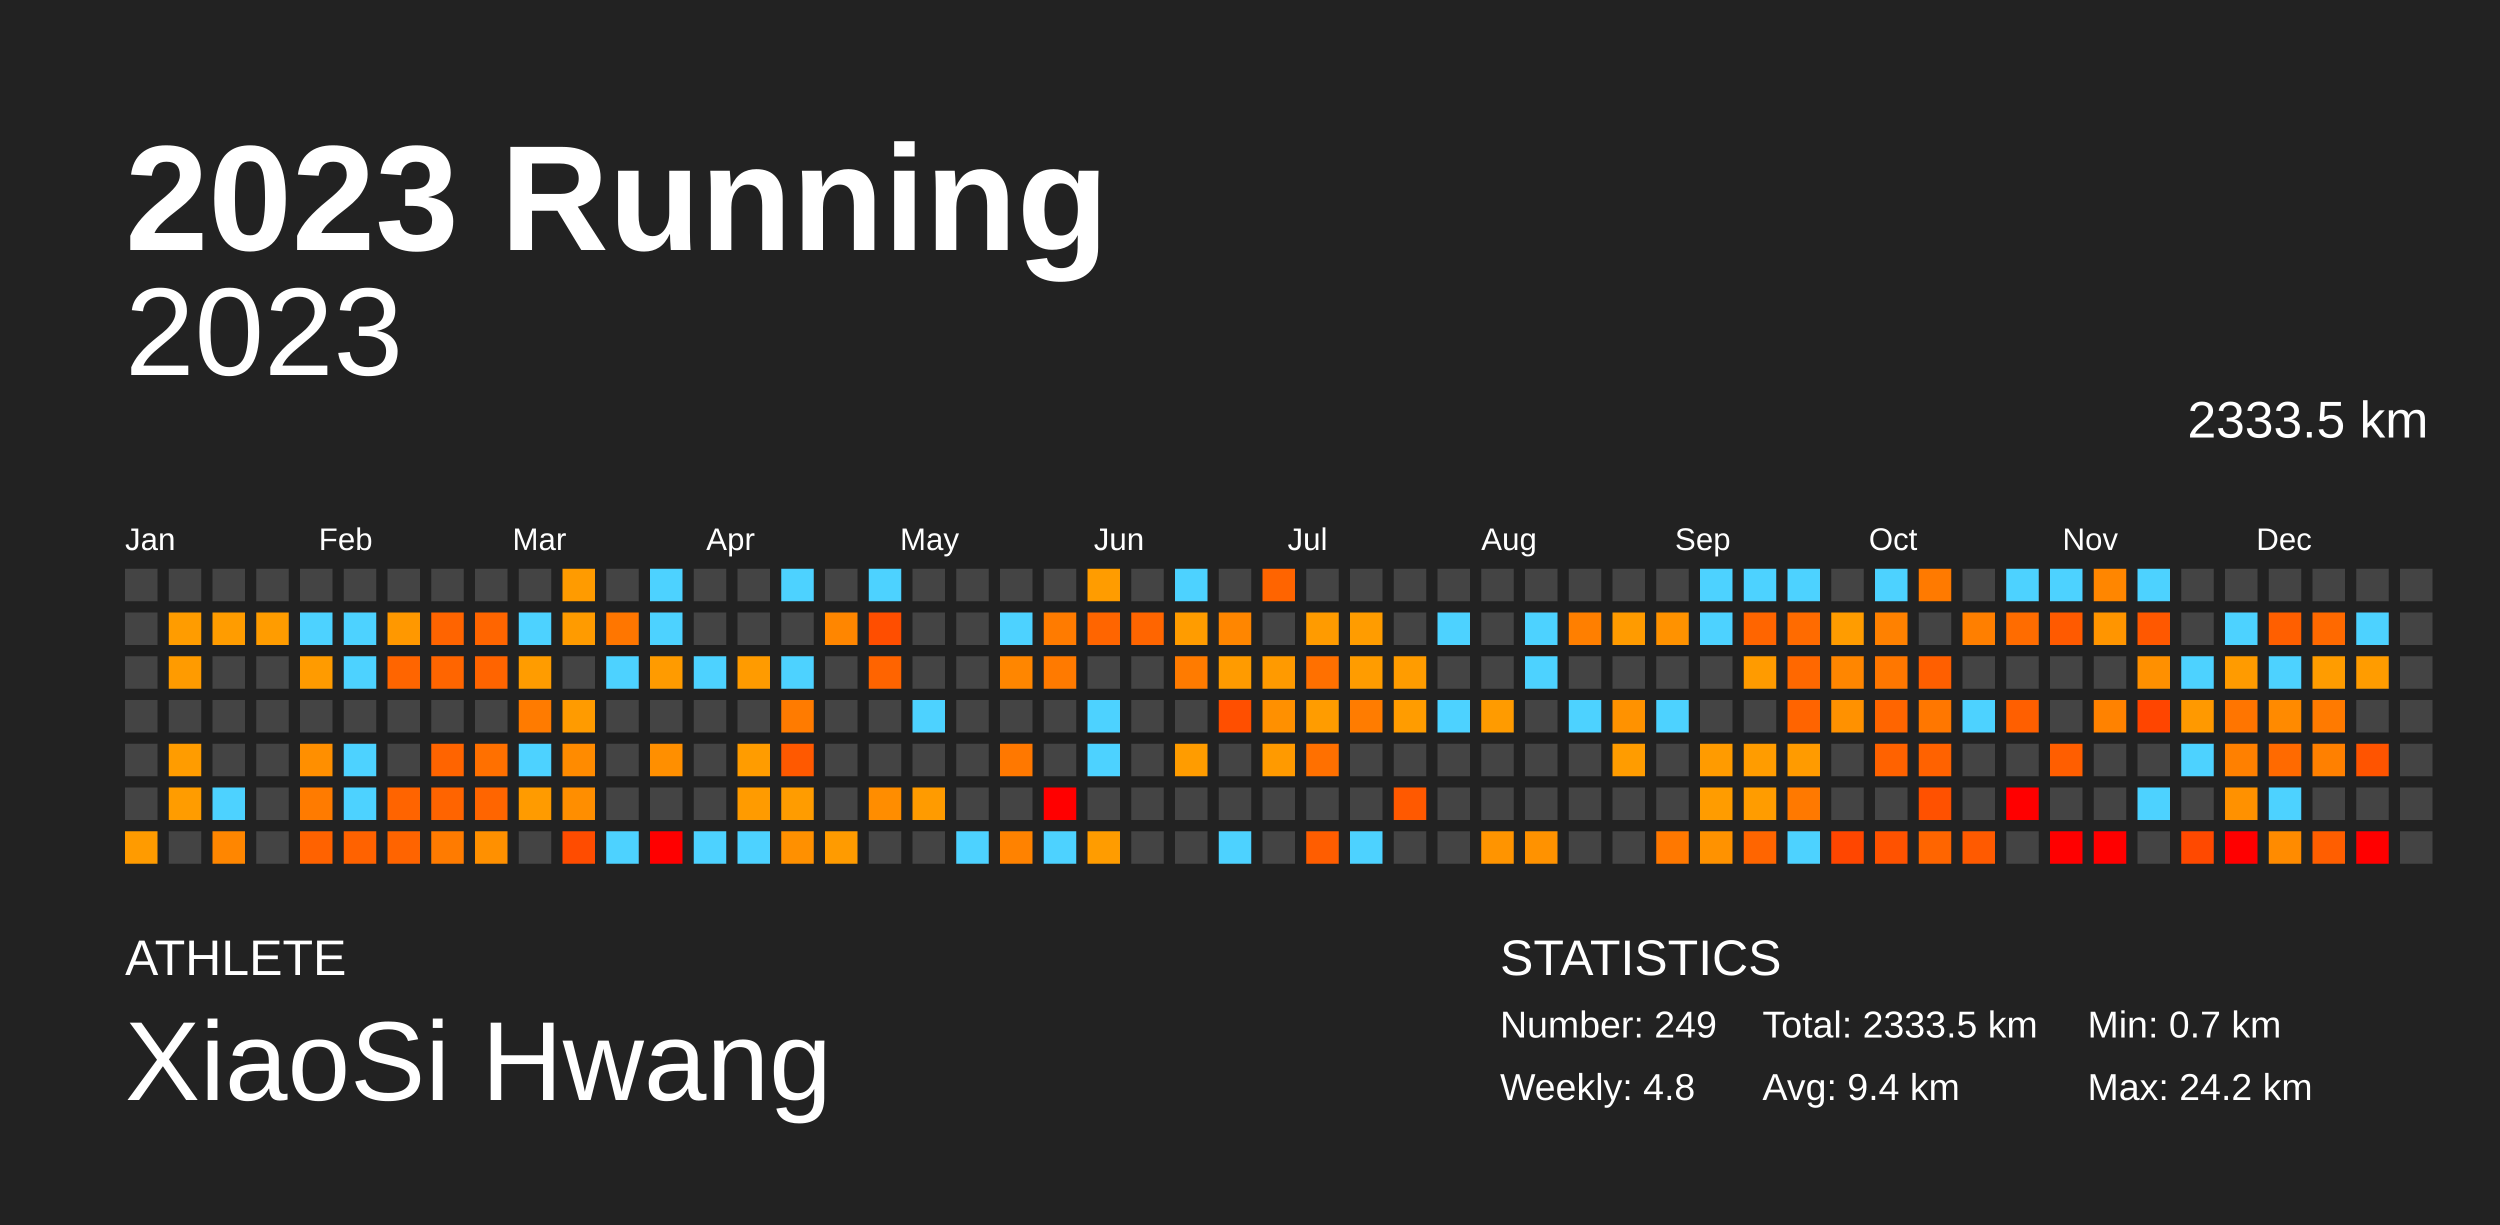
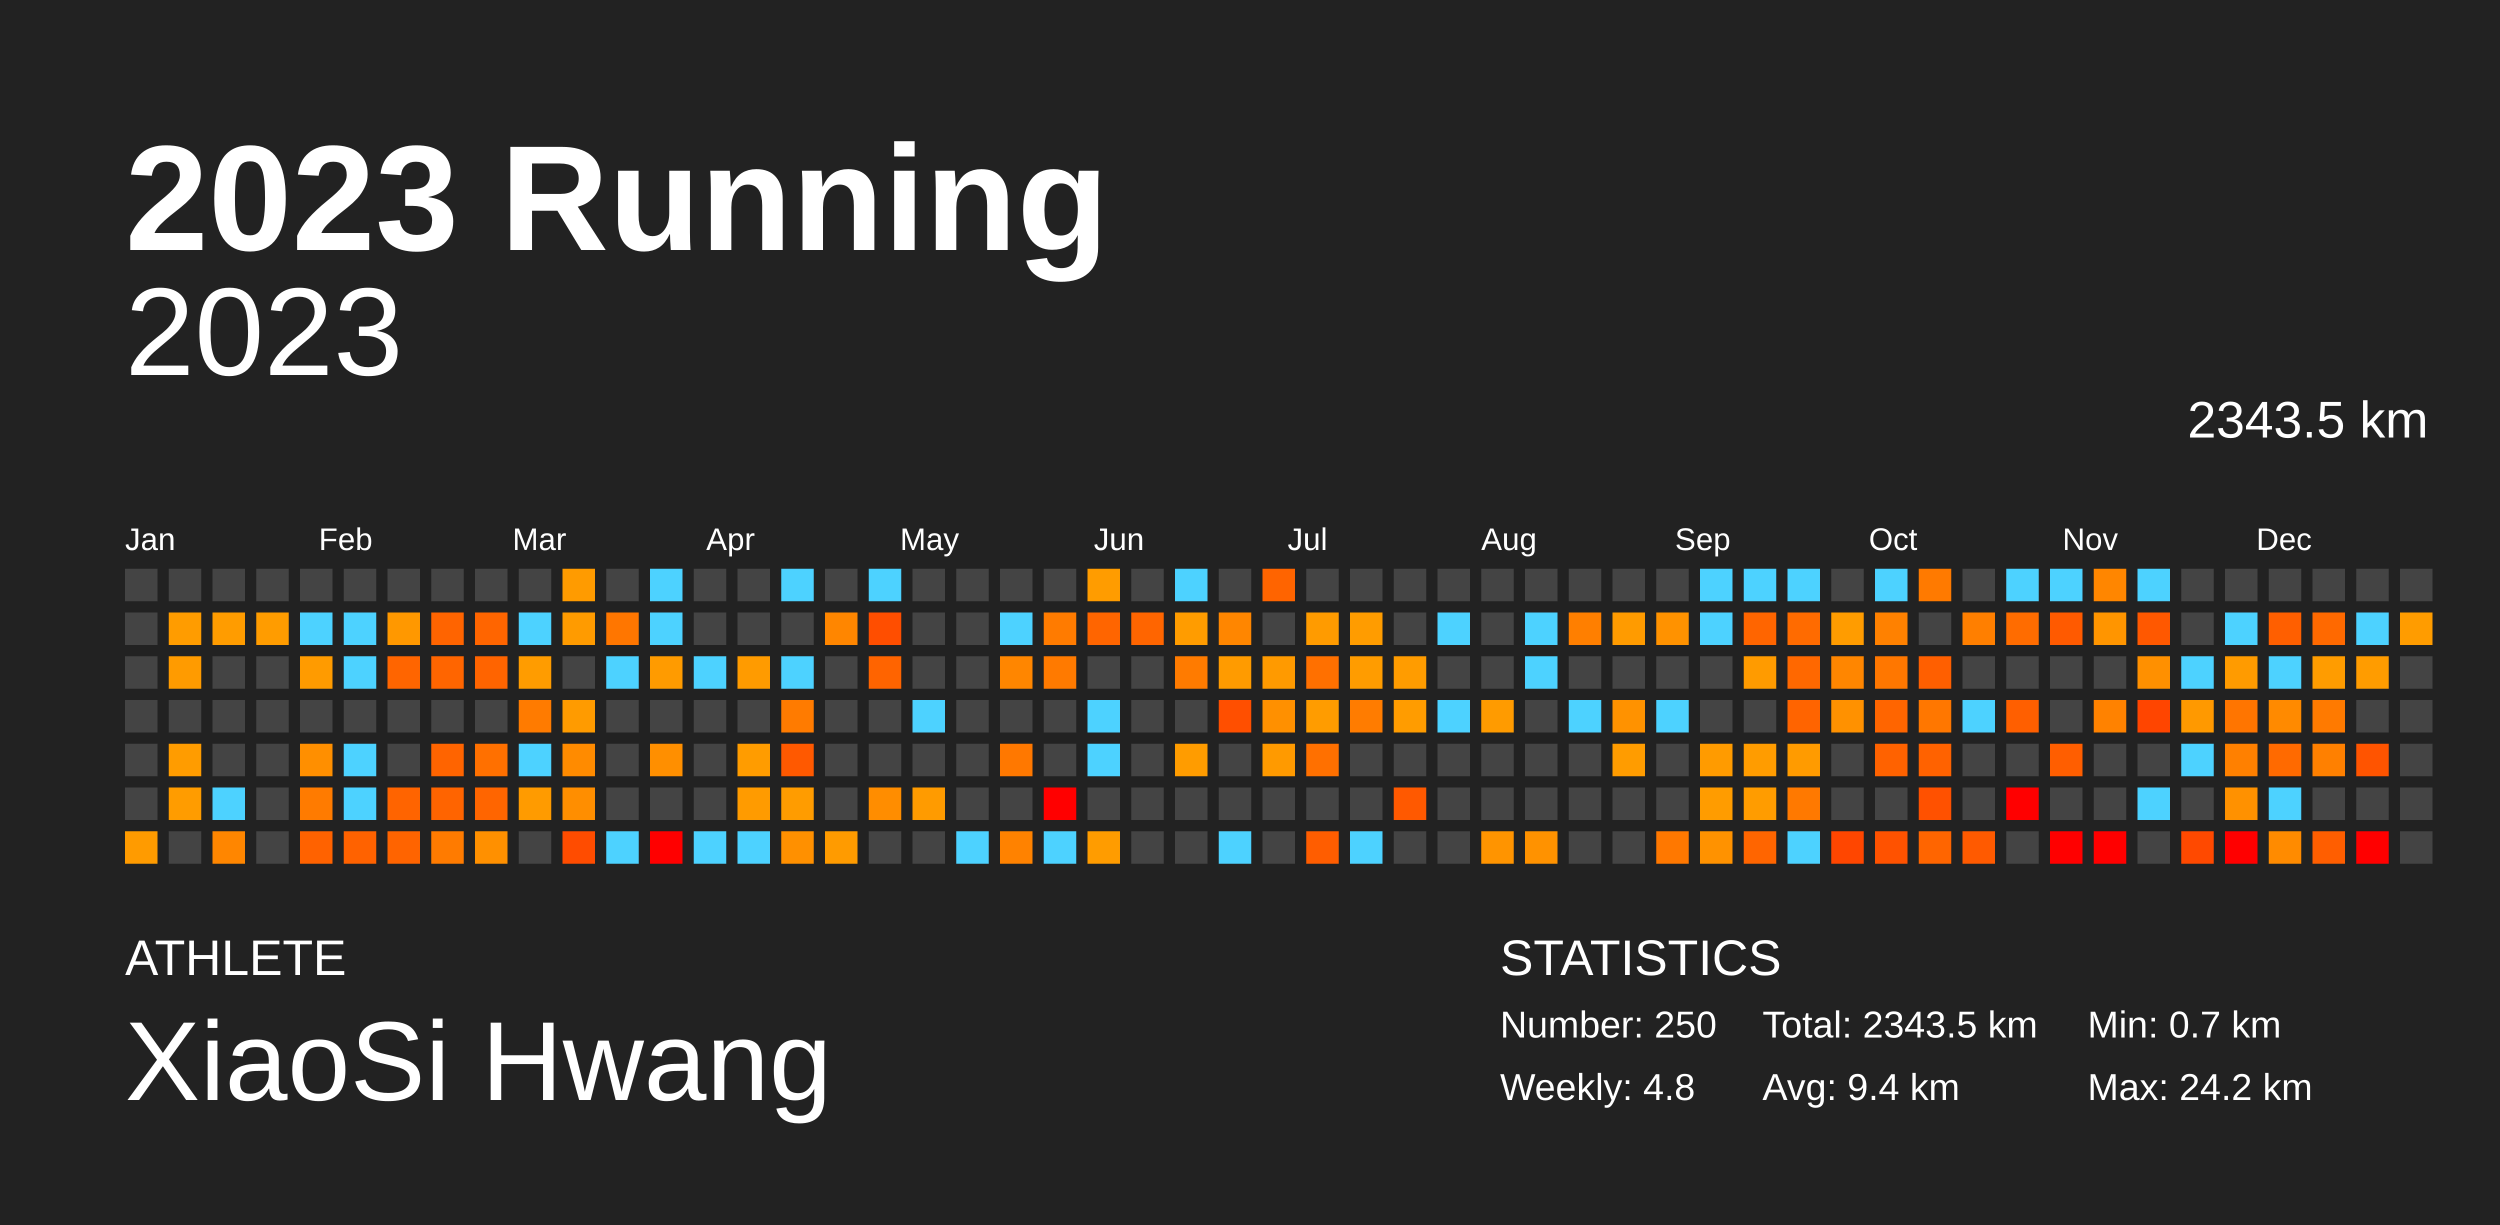
<svg xmlns="http://www.w3.org/2000/svg" baseProfile="full" height="98mm" version="1.1" viewBox="0,0,200,98" width="200mm">
  <defs />
  <rect fill="#222222" height="98" width="200" x="0" y="0" />
  <text fill="#FFFFFF" style="font-size:12px; font-family:Arial; font-weight:bold;" x="10" y="20">2023 Running</text>
  <text fill="#FFFFFF" style="font-size:4px; font-family:Arial" x="10" y="78">ATHLETE</text>
  <text fill="#FFFFFF" style="font-size:9px; font-family:Arial" x="10" y="88">XiaoSi Hwang</text>
  <text fill="#FFFFFF" style="font-size:4px; font-family:Arial" x="120" y="78">STATISTICS</text>
-   <text fill="#FFFFFF" style="font-size:3px; font-family:Arial" x="120" y="83">Number: 249</text>
+   <text fill="#FFFFFF" style="font-size:3px; font-family:Arial" x="120" y="83">Number: 250</text>
  <text fill="#FFFFFF" style="font-size:3px; font-family:Arial" x="120" y="88">Weekly: 4.8</text>
-   <text fill="#FFFFFF" style="font-size:3px; font-family:Arial" x="141" y="83">Total: 2333.5 km</text>
+   <text fill="#FFFFFF" style="font-size:3px; font-family:Arial" x="141" y="83">Total: 2343.5 km</text>
  <text fill="#FFFFFF" style="font-size:3px; font-family:Arial" x="141" y="88">Avg: 9.4 km</text>
  <text fill="#FFFFFF" style="font-size:3px; font-family:Arial" x="167" y="83">Min: 0.7 km</text>
  <text fill="#FFFFFF" style="font-size:3px; font-family:Arial" x="167" y="88">Max: 24.2 km</text>
  <text alignment-baseline="hanging" fill="#FFFFFF" style="font-size:10.0px; font-family:Arial;" x="10" y="30">2023</text>
-   <text alignment-baseline="hanging" fill="#FFFFFF" style="font-size:4.125px; font-family:Arial;" x="175" y="35">2333.5 km</text>
+   <text alignment-baseline="hanging" fill="#FFFFFF" style="font-size:4.125px; font-family:Arial;" x="175" y="35">2343.5 km</text>
  <text fill="#FFFFFF" style="font-size:2.5px; font-family:Arial" x="10.0" y="44">Jan</text>
  <text fill="#FFFFFF" style="font-size:2.5px; font-family:Arial" x="25.5" y="44">Feb</text>
  <text fill="#FFFFFF" style="font-size:2.5px; font-family:Arial" x="41.0" y="44">Mar</text>
  <text fill="#FFFFFF" style="font-size:2.5px; font-family:Arial" x="56.5" y="44">Apr</text>
  <text fill="#FFFFFF" style="font-size:2.5px; font-family:Arial" x="72.0" y="44">May</text>
  <text fill="#FFFFFF" style="font-size:2.5px; font-family:Arial" x="87.5" y="44">Jun</text>
  <text fill="#FFFFFF" style="font-size:2.5px; font-family:Arial" x="103.0" y="44">Jul</text>
  <text fill="#FFFFFF" style="font-size:2.5px; font-family:Arial" x="118.5" y="44">Aug</text>
  <text fill="#FFFFFF" style="font-size:2.5px; font-family:Arial" x="134.0" y="44">Sep</text>
  <text fill="#FFFFFF" style="font-size:2.5px; font-family:Arial" x="149.5" y="44">Oct</text>
  <text fill="#FFFFFF" style="font-size:2.5px; font-family:Arial" x="165.0" y="44">Nov</text>
  <text fill="#FFFFFF" style="font-size:2.5px; font-family:Arial" x="180.5" y="44">Dec</text>
  <rect fill="#444444" height="2.6" width="2.6" x="10.0" y="45.5" />
  <rect fill="#444444" height="2.6" width="2.6" x="10.0" y="49.0" />
  <rect fill="#444444" height="2.6" width="2.6" x="10.0" y="52.5" />
  <rect fill="#444444" height="2.6" width="2.6" x="10.0" y="56.0" />
  <rect fill="#444444" height="2.6" width="2.6" x="10.0" y="59.5" />
  <rect fill="#444444" height="2.6" width="2.6" x="10.0" y="63.0" />
  <rect fill="#ff9b00" height="2.6" width="2.6" x="10.0" y="66.5" />
  <rect fill="#444444" height="2.6" width="2.6" x="13.5" y="45.5" />
  <rect fill="#ff9c00" height="2.6" width="2.6" x="13.5" y="49.0" />
  <rect fill="#ff9b00" height="2.6" width="2.6" x="13.5" y="52.5" />
  <rect fill="#444444" height="2.6" width="2.6" x="13.5" y="56.0" />
  <rect fill="#ff9c00" height="2.6" width="2.6" x="13.5" y="59.5" />
  <rect fill="#ff9c00" height="2.6" width="2.6" x="13.5" y="63.0" />
  <rect fill="#444444" height="2.6" width="2.6" x="13.5" y="66.5" />
  <rect fill="#444444" height="2.6" width="2.6" x="17.0" y="45.5" />
  <rect fill="#ff9c00" height="2.6" width="2.6" x="17.0" y="49.0" />
  <rect fill="#444444" height="2.6" width="2.6" x="17.0" y="52.5" />
  <rect fill="#444444" height="2.6" width="2.6" x="17.0" y="56.0" />
  <rect fill="#444444" height="2.6" width="2.6" x="17.0" y="59.5" />
  <rect fill="#4dd2ff" height="2.6" width="2.6" x="17.0" y="63.0" />
  <rect fill="#ff8600" height="2.6" width="2.6" x="17.0" y="66.5" />
  <rect fill="#444444" height="2.6" width="2.6" x="20.5" y="45.5" />
  <rect fill="#ff9c00" height="2.6" width="2.6" x="20.5" y="49.0" />
  <rect fill="#444444" height="2.6" width="2.6" x="20.5" y="52.5" />
  <rect fill="#444444" height="2.6" width="2.6" x="20.5" y="56.0" />
  <rect fill="#444444" height="2.6" width="2.6" x="20.5" y="59.5" />
  <rect fill="#444444" height="2.6" width="2.6" x="20.5" y="63.0" />
  <rect fill="#444444" height="2.6" width="2.6" x="20.5" y="66.5" />
  <rect fill="#444444" height="2.6" width="2.6" x="24.0" y="45.5" />
  <rect fill="#4dd2ff" height="2.6" width="2.6" x="24.0" y="49.0" />
  <rect fill="#ff9b00" height="2.6" width="2.6" x="24.0" y="52.5" />
  <rect fill="#444444" height="2.6" width="2.6" x="24.0" y="56.0" />
  <rect fill="#ff8f00" height="2.6" width="2.6" x="24.0" y="59.5" />
  <rect fill="#ff7b00" height="2.6" width="2.6" x="24.0" y="63.0" />
  <rect fill="#ff6200" height="2.6" width="2.6" x="24.0" y="66.5" />
  <rect fill="#444444" height="2.6" width="2.6" x="27.5" y="45.5" />
  <rect fill="#4dd2ff" height="2.6" width="2.6" x="27.5" y="49.0" />
  <rect fill="#4dd2ff" height="2.6" width="2.6" x="27.5" y="52.5" />
  <rect fill="#444444" height="2.6" width="2.6" x="27.5" y="56.0" />
  <rect fill="#4dd2ff" height="2.6" width="2.6" x="27.5" y="59.5" />
  <rect fill="#4dd2ff" height="2.6" width="2.6" x="27.5" y="63.0" />
  <rect fill="#ff6200" height="2.6" width="2.6" x="27.5" y="66.5" />
  <rect fill="#444444" height="2.6" width="2.6" x="31.0" y="45.5" />
  <rect fill="#ff9800" height="2.6" width="2.6" x="31.0" y="49.0" />
  <rect fill="#ff6500" height="2.6" width="2.6" x="31.0" y="52.5" />
  <rect fill="#444444" height="2.6" width="2.6" x="31.0" y="56.0" />
  <rect fill="#444444" height="2.6" width="2.6" x="31.0" y="59.5" />
  <rect fill="#ff6400" height="2.6" width="2.6" x="31.0" y="63.0" />
  <rect fill="#ff6400" height="2.6" width="2.6" x="31.0" y="66.5" />
  <rect fill="#444444" height="2.6" width="2.6" x="34.5" y="45.5" />
  <rect fill="#ff6400" height="2.6" width="2.6" x="34.5" y="49.0" />
  <rect fill="#ff6500" height="2.6" width="2.6" x="34.5" y="52.5" />
  <rect fill="#444444" height="2.6" width="2.6" x="34.5" y="56.0" />
  <rect fill="#ff6400" height="2.6" width="2.6" x="34.5" y="59.5" />
  <rect fill="#ff6400" height="2.6" width="2.6" x="34.5" y="63.0" />
  <rect fill="#ff7b00" height="2.6" width="2.6" x="34.5" y="66.5" />
  <rect fill="#444444" height="2.6" width="2.6" x="38.0" y="45.5" />
  <rect fill="#ff6500" height="2.6" width="2.6" x="38.0" y="49.0" />
  <rect fill="#ff6400" height="2.6" width="2.6" x="38.0" y="52.5" />
  <rect fill="#444444" height="2.6" width="2.6" x="38.0" y="56.0" />
  <rect fill="#ff7000" height="2.6" width="2.6" x="38.0" y="59.5" />
  <rect fill="#ff6500" height="2.6" width="2.6" x="38.0" y="63.0" />
  <rect fill="#ff9000" height="2.6" width="2.6" x="38.0" y="66.5" />
  <rect fill="#444444" height="2.6" width="2.6" x="41.5" y="45.5" />
  <rect fill="#4dd2ff" height="2.6" width="2.6" x="41.5" y="49.0" />
  <rect fill="#ff9c00" height="2.6" width="2.6" x="41.5" y="52.5" />
  <rect fill="#ff7b00" height="2.6" width="2.6" x="41.5" y="56.0" />
  <rect fill="#4dd2ff" height="2.6" width="2.6" x="41.5" y="59.5" />
  <rect fill="#ff9b00" height="2.6" width="2.6" x="41.5" y="63.0" />
  <rect fill="#444444" height="2.6" width="2.6" x="41.5" y="66.5" />
  <rect fill="#ff9b00" height="2.6" width="2.6" x="45.0" y="45.5" />
  <rect fill="#ff9b00" height="2.6" width="2.6" x="45.0" y="49.0" />
  <rect fill="#444444" height="2.6" width="2.6" x="45.0" y="52.5" />
  <rect fill="#ff9b00" height="2.6" width="2.6" x="45.0" y="56.0" />
  <rect fill="#ff8b00" height="2.6" width="2.6" x="45.0" y="59.5" />
  <rect fill="#ff8e00" height="2.6" width="2.6" x="45.0" y="63.0" />
  <rect fill="#ff4c00" height="2.6" width="2.6" x="45.0" y="66.5" />
  <rect fill="#444444" height="2.6" width="2.6" x="48.5" y="45.5" />
  <rect fill="#ff7600" height="2.6" width="2.6" x="48.5" y="49.0" />
  <rect fill="#4dd2ff" height="2.6" width="2.6" x="48.5" y="52.5" />
  <rect fill="#444444" height="2.6" width="2.6" x="48.5" y="56.0" />
  <rect fill="#444444" height="2.6" width="2.6" x="48.5" y="59.5" />
  <rect fill="#444444" height="2.6" width="2.6" x="48.5" y="63.0" />
  <rect fill="#4dd2ff" height="2.6" width="2.6" x="48.5" y="66.5" />
  <rect fill="#4dd2ff" height="2.6" width="2.6" x="52.0" y="45.5" />
  <rect fill="#4dd2ff" height="2.6" width="2.6" x="52.0" y="49.0" />
  <rect fill="#ff9b00" height="2.6" width="2.6" x="52.0" y="52.5" />
  <rect fill="#444444" height="2.6" width="2.6" x="52.0" y="56.0" />
  <rect fill="#ff8f00" height="2.6" width="2.6" x="52.0" y="59.5" />
  <rect fill="#444444" height="2.6" width="2.6" x="52.0" y="63.0" />
  <rect fill="red" height="2.6" width="2.6" x="52.0" y="66.5" />
  <rect fill="#444444" height="2.6" width="2.6" x="55.5" y="45.5" />
  <rect fill="#444444" height="2.6" width="2.6" x="55.5" y="49.0" />
  <rect fill="#4dd2ff" height="2.6" width="2.6" x="55.5" y="52.5" />
  <rect fill="#444444" height="2.6" width="2.6" x="55.5" y="56.0" />
  <rect fill="#444444" height="2.6" width="2.6" x="55.5" y="59.5" />
  <rect fill="#444444" height="2.6" width="2.6" x="55.5" y="63.0" />
  <rect fill="#4dd2ff" height="2.6" width="2.6" x="55.5" y="66.5" />
  <rect fill="#444444" height="2.6" width="2.6" x="59.0" y="45.5" />
  <rect fill="#444444" height="2.6" width="2.6" x="59.0" y="49.0" />
  <rect fill="#ff9b00" height="2.6" width="2.6" x="59.0" y="52.5" />
  <rect fill="#444444" height="2.6" width="2.6" x="59.0" y="56.0" />
  <rect fill="#ff9c00" height="2.6" width="2.6" x="59.0" y="59.5" />
  <rect fill="#ff9b00" height="2.6" width="2.6" x="59.0" y="63.0" />
  <rect fill="#4dd2ff" height="2.6" width="2.6" x="59.0" y="66.5" />
  <rect fill="#4dd2ff" height="2.6" width="2.6" x="62.5" y="45.5" />
  <rect fill="#444444" height="2.6" width="2.6" x="62.5" y="49.0" />
  <rect fill="#4dd2ff" height="2.6" width="2.6" x="62.5" y="52.5" />
  <rect fill="#ff7b00" height="2.6" width="2.6" x="62.5" y="56.0" />
  <rect fill="#ff5900" height="2.6" width="2.6" x="62.5" y="59.5" />
  <rect fill="#ff9c00" height="2.6" width="2.6" x="62.5" y="63.0" />
  <rect fill="#ff9000" height="2.6" width="2.6" x="62.5" y="66.5" />
  <rect fill="#444444" height="2.6" width="2.6" x="66.0" y="45.5" />
  <rect fill="#ff8600" height="2.6" width="2.6" x="66.0" y="49.0" />
  <rect fill="#444444" height="2.6" width="2.6" x="66.0" y="52.5" />
  <rect fill="#444444" height="2.6" width="2.6" x="66.0" y="56.0" />
  <rect fill="#444444" height="2.6" width="2.6" x="66.0" y="59.5" />
  <rect fill="#444444" height="2.6" width="2.6" x="66.0" y="63.0" />
  <rect fill="#ff9b00" height="2.6" width="2.6" x="66.0" y="66.5" />
  <rect fill="#4dd2ff" height="2.6" width="2.6" x="69.5" y="45.5" />
  <rect fill="#ff4e00" height="2.6" width="2.6" x="69.5" y="49.0" />
  <rect fill="#ff6400" height="2.6" width="2.6" x="69.5" y="52.5" />
  <rect fill="#444444" height="2.6" width="2.6" x="69.5" y="56.0" />
  <rect fill="#444444" height="2.6" width="2.6" x="69.5" y="59.5" />
  <rect fill="#ff8d00" height="2.6" width="2.6" x="69.5" y="63.0" />
  <rect fill="#444444" height="2.6" width="2.6" x="69.5" y="66.5" />
  <rect fill="#444444" height="2.6" width="2.6" x="73.0" y="45.5" />
  <rect fill="#444444" height="2.6" width="2.6" x="73.0" y="49.0" />
  <rect fill="#444444" height="2.6" width="2.6" x="73.0" y="52.5" />
  <rect fill="#4dd2ff" height="2.6" width="2.6" x="73.0" y="56.0" />
  <rect fill="#444444" height="2.6" width="2.6" x="73.0" y="59.5" />
  <rect fill="#ff9b00" height="2.6" width="2.6" x="73.0" y="63.0" />
  <rect fill="#444444" height="2.6" width="2.6" x="73.0" y="66.5" />
  <rect fill="#444444" height="2.6" width="2.6" x="76.5" y="45.5" />
  <rect fill="#444444" height="2.6" width="2.6" x="76.5" y="49.0" />
  <rect fill="#444444" height="2.6" width="2.6" x="76.5" y="52.5" />
  <rect fill="#444444" height="2.6" width="2.6" x="76.5" y="56.0" />
  <rect fill="#444444" height="2.6" width="2.6" x="76.5" y="59.5" />
  <rect fill="#444444" height="2.6" width="2.6" x="76.5" y="63.0" />
  <rect fill="#4dd2ff" height="2.6" width="2.6" x="76.5" y="66.5" />
  <rect fill="#444444" height="2.6" width="2.6" x="80.0" y="45.5" />
  <rect fill="#4dd2ff" height="2.6" width="2.6" x="80.0" y="49.0" />
  <rect fill="#ff8600" height="2.6" width="2.6" x="80.0" y="52.5" />
  <rect fill="#444444" height="2.6" width="2.6" x="80.0" y="56.0" />
  <rect fill="#ff7800" height="2.6" width="2.6" x="80.0" y="59.5" />
  <rect fill="#444444" height="2.6" width="2.6" x="80.0" y="63.0" />
  <rect fill="#ff8200" height="2.6" width="2.6" x="80.0" y="66.5" />
  <rect fill="#444444" height="2.6" width="2.6" x="83.5" y="45.5" />
  <rect fill="#ff7b00" height="2.6" width="2.6" x="83.5" y="49.0" />
  <rect fill="#ff7a00" height="2.6" width="2.6" x="83.5" y="52.5" />
  <rect fill="#444444" height="2.6" width="2.6" x="83.5" y="56.0" />
  <rect fill="#444444" height="2.6" width="2.6" x="83.5" y="59.5" />
  <rect fill="red" height="2.6" width="2.6" x="83.5" y="63.0" />
  <rect fill="#4dd2ff" height="2.6" width="2.6" x="83.5" y="66.5" />
  <rect fill="#ff9c00" height="2.6" width="2.6" x="87.0" y="45.5" />
  <rect fill="#ff6500" height="2.6" width="2.6" x="87.0" y="49.0" />
  <rect fill="#444444" height="2.6" width="2.6" x="87.0" y="52.5" />
  <rect fill="#4dd2ff" height="2.6" width="2.6" x="87.0" y="56.0" />
  <rect fill="#4dd2ff" height="2.6" width="2.6" x="87.0" y="59.5" />
  <rect fill="#444444" height="2.6" width="2.6" x="87.0" y="63.0" />
  <rect fill="#ff9c00" height="2.6" width="2.6" x="87.0" y="66.5" />
  <rect fill="#444444" height="2.6" width="2.6" x="90.5" y="45.5" />
  <rect fill="#ff6500" height="2.6" width="2.6" x="90.5" y="49.0" />
  <rect fill="#444444" height="2.6" width="2.6" x="90.5" y="52.5" />
  <rect fill="#444444" height="2.6" width="2.6" x="90.5" y="56.0" />
  <rect fill="#444444" height="2.6" width="2.6" x="90.5" y="59.5" />
  <rect fill="#444444" height="2.6" width="2.6" x="90.5" y="63.0" />
  <rect fill="#444444" height="2.6" width="2.6" x="90.5" y="66.5" />
  <rect fill="#4dd2ff" height="2.6" width="2.6" x="94.0" y="45.5" />
  <rect fill="#ff9c00" height="2.6" width="2.6" x="94.0" y="49.0" />
  <rect fill="#ff7b00" height="2.6" width="2.6" x="94.0" y="52.5" />
  <rect fill="#444444" height="2.6" width="2.6" x="94.0" y="56.0" />
  <rect fill="#ff9c00" height="2.6" width="2.6" x="94.0" y="59.5" />
  <rect fill="#444444" height="2.6" width="2.6" x="94.0" y="63.0" />
  <rect fill="#444444" height="2.6" width="2.6" x="94.0" y="66.5" />
  <rect fill="#444444" height="2.6" width="2.6" x="97.5" y="45.5" />
  <rect fill="#ff8600" height="2.6" width="2.6" x="97.5" y="49.0" />
  <rect fill="#ff9b00" height="2.6" width="2.6" x="97.5" y="52.5" />
  <rect fill="#ff4f00" height="2.6" width="2.6" x="97.5" y="56.0" />
  <rect fill="#444444" height="2.6" width="2.6" x="97.5" y="59.5" />
  <rect fill="#444444" height="2.6" width="2.6" x="97.5" y="63.0" />
  <rect fill="#4dd2ff" height="2.6" width="2.6" x="97.5" y="66.5" />
  <rect fill="#ff6400" height="2.6" width="2.6" x="101.0" y="45.5" />
  <rect fill="#444444" height="2.6" width="2.6" x="101.0" y="49.0" />
  <rect fill="#ff9a00" height="2.6" width="2.6" x="101.0" y="52.5" />
  <rect fill="#ff9000" height="2.6" width="2.6" x="101.0" y="56.0" />
  <rect fill="#ff9a00" height="2.6" width="2.6" x="101.0" y="59.5" />
  <rect fill="#444444" height="2.6" width="2.6" x="101.0" y="63.0" />
  <rect fill="#444444" height="2.6" width="2.6" x="101.0" y="66.5" />
  <rect fill="#444444" height="2.6" width="2.6" x="104.5" y="45.5" />
  <rect fill="#ff9b00" height="2.6" width="2.6" x="104.5" y="49.0" />
  <rect fill="#ff7000" height="2.6" width="2.6" x="104.5" y="52.5" />
  <rect fill="#ff9c00" height="2.6" width="2.6" x="104.5" y="56.0" />
  <rect fill="#ff7000" height="2.6" width="2.6" x="104.5" y="59.5" />
  <rect fill="#444444" height="2.6" width="2.6" x="104.5" y="63.0" />
  <rect fill="#ff5d00" height="2.6" width="2.6" x="104.5" y="66.5" />
  <rect fill="#444444" height="2.6" width="2.6" x="108.0" y="45.5" />
  <rect fill="#ff9c00" height="2.6" width="2.6" x="108.0" y="49.0" />
  <rect fill="#ff9c00" height="2.6" width="2.6" x="108.0" y="52.5" />
  <rect fill="#ff7c00" height="2.6" width="2.6" x="108.0" y="56.0" />
  <rect fill="#444444" height="2.6" width="2.6" x="108.0" y="59.5" />
  <rect fill="#444444" height="2.6" width="2.6" x="108.0" y="63.0" />
  <rect fill="#4dd2ff" height="2.6" width="2.6" x="108.0" y="66.5" />
  <rect fill="#444444" height="2.6" width="2.6" x="111.5" y="45.5" />
  <rect fill="#444444" height="2.6" width="2.6" x="111.5" y="49.0" />
  <rect fill="#ff9c00" height="2.6" width="2.6" x="111.5" y="52.5" />
  <rect fill="#ff9c00" height="2.6" width="2.6" x="111.5" y="56.0" />
  <rect fill="#444444" height="2.6" width="2.6" x="111.5" y="59.5" />
  <rect fill="#ff5900" height="2.6" width="2.6" x="111.5" y="63.0" />
  <rect fill="#444444" height="2.6" width="2.6" x="111.5" y="66.5" />
  <rect fill="#444444" height="2.6" width="2.6" x="115.0" y="45.5" />
  <rect fill="#4dd2ff" height="2.6" width="2.6" x="115.0" y="49.0" />
  <rect fill="#444444" height="2.6" width="2.6" x="115.0" y="52.5" />
  <rect fill="#4dd2ff" height="2.6" width="2.6" x="115.0" y="56.0" />
  <rect fill="#444444" height="2.6" width="2.6" x="115.0" y="59.5" />
  <rect fill="#444444" height="2.6" width="2.6" x="115.0" y="63.0" />
  <rect fill="#444444" height="2.6" width="2.6" x="115.0" y="66.5" />
  <rect fill="#444444" height="2.6" width="2.6" x="118.5" y="45.5" />
  <rect fill="#444444" height="2.6" width="2.6" x="118.5" y="49.0" />
  <rect fill="#444444" height="2.6" width="2.6" x="118.5" y="52.5" />
  <rect fill="#ff9b00" height="2.6" width="2.6" x="118.5" y="56.0" />
  <rect fill="#444444" height="2.6" width="2.6" x="118.5" y="59.5" />
  <rect fill="#444444" height="2.6" width="2.6" x="118.5" y="63.0" />
  <rect fill="#ff9400" height="2.6" width="2.6" x="118.5" y="66.5" />
  <rect fill="#444444" height="2.6" width="2.6" x="122.0" y="45.5" />
  <rect fill="#4dd2ff" height="2.6" width="2.6" x="122.0" y="49.0" />
  <rect fill="#4dd2ff" height="2.6" width="2.6" x="122.0" y="52.5" />
  <rect fill="#444444" height="2.6" width="2.6" x="122.0" y="56.0" />
  <rect fill="#444444" height="2.6" width="2.6" x="122.0" y="59.5" />
  <rect fill="#444444" height="2.6" width="2.6" x="122.0" y="63.0" />
  <rect fill="#ff9200" height="2.6" width="2.6" x="122.0" y="66.5" />
  <rect fill="#444444" height="2.6" width="2.6" x="125.5" y="45.5" />
  <rect fill="#ff7f00" height="2.6" width="2.6" x="125.5" y="49.0" />
  <rect fill="#444444" height="2.6" width="2.6" x="125.5" y="52.5" />
  <rect fill="#4dd2ff" height="2.6" width="2.6" x="125.5" y="56.0" />
  <rect fill="#444444" height="2.6" width="2.6" x="125.5" y="59.5" />
  <rect fill="#444444" height="2.6" width="2.6" x="125.5" y="63.0" />
  <rect fill="#444444" height="2.6" width="2.6" x="125.5" y="66.5" />
  <rect fill="#444444" height="2.6" width="2.6" x="129.0" y="45.5" />
  <rect fill="#ff9b00" height="2.6" width="2.6" x="129.0" y="49.0" />
  <rect fill="#444444" height="2.6" width="2.6" x="129.0" y="52.5" />
  <rect fill="#ff9200" height="2.6" width="2.6" x="129.0" y="56.0" />
  <rect fill="#ff9c00" height="2.6" width="2.6" x="129.0" y="59.5" />
  <rect fill="#444444" height="2.6" width="2.6" x="129.0" y="63.0" />
  <rect fill="#444444" height="2.6" width="2.6" x="129.0" y="66.5" />
  <rect fill="#444444" height="2.6" width="2.6" x="132.5" y="45.5" />
  <rect fill="#ff9200" height="2.6" width="2.6" x="132.5" y="49.0" />
  <rect fill="#444444" height="2.6" width="2.6" x="132.5" y="52.5" />
  <rect fill="#4dd2ff" height="2.6" width="2.6" x="132.5" y="56.0" />
  <rect fill="#444444" height="2.6" width="2.6" x="132.5" y="59.5" />
  <rect fill="#444444" height="2.6" width="2.6" x="132.5" y="63.0" />
  <rect fill="#ff7800" height="2.6" width="2.6" x="132.5" y="66.5" />
  <rect fill="#4dd2ff" height="2.6" width="2.6" x="136.0" y="45.5" />
  <rect fill="#4dd2ff" height="2.6" width="2.6" x="136.0" y="49.0" />
  <rect fill="#444444" height="2.6" width="2.6" x="136.0" y="52.5" />
  <rect fill="#444444" height="2.6" width="2.6" x="136.0" y="56.0" />
  <rect fill="#ff9b00" height="2.6" width="2.6" x="136.0" y="59.5" />
  <rect fill="#ff9c00" height="2.6" width="2.6" x="136.0" y="63.0" />
  <rect fill="#ff9200" height="2.6" width="2.6" x="136.0" y="66.5" />
  <rect fill="#4dd2ff" height="2.6" width="2.6" x="139.5" y="45.5" />
  <rect fill="#ff6500" height="2.6" width="2.6" x="139.5" y="49.0" />
  <rect fill="#ff9b00" height="2.6" width="2.6" x="139.5" y="52.5" />
  <rect fill="#444444" height="2.6" width="2.6" x="139.5" y="56.0" />
  <rect fill="#ff9c00" height="2.6" width="2.6" x="139.5" y="59.5" />
  <rect fill="#ff9c00" height="2.6" width="2.6" x="139.5" y="63.0" />
  <rect fill="#ff6500" height="2.6" width="2.6" x="139.5" y="66.5" />
  <rect fill="#4dd2ff" height="2.6" width="2.6" x="143.0" y="45.5" />
  <rect fill="#ff6b00" height="2.6" width="2.6" x="143.0" y="49.0" />
  <rect fill="#ff6800" height="2.6" width="2.6" x="143.0" y="52.5" />
  <rect fill="#ff6400" height="2.6" width="2.6" x="143.0" y="56.0" />
  <rect fill="#ff9b00" height="2.6" width="2.6" x="143.0" y="59.5" />
  <rect fill="#ff7900" height="2.6" width="2.6" x="143.0" y="63.0" />
  <rect fill="#4dd2ff" height="2.6" width="2.6" x="143.0" y="66.5" />
  <rect fill="#444444" height="2.6" width="2.6" x="146.5" y="45.5" />
  <rect fill="#ff9c00" height="2.6" width="2.6" x="146.5" y="49.0" />
  <rect fill="#ff8600" height="2.6" width="2.6" x="146.5" y="52.5" />
  <rect fill="#ff9100" height="2.6" width="2.6" x="146.5" y="56.0" />
  <rect fill="#444444" height="2.6" width="2.6" x="146.5" y="59.5" />
  <rect fill="#444444" height="2.6" width="2.6" x="146.5" y="63.0" />
  <rect fill="#ff4600" height="2.6" width="2.6" x="146.5" y="66.5" />
  <rect fill="#4dd2ff" height="2.6" width="2.6" x="150.0" y="45.5" />
  <rect fill="#ff8100" height="2.6" width="2.6" x="150.0" y="49.0" />
  <rect fill="#ff7700" height="2.6" width="2.6" x="150.0" y="52.5" />
  <rect fill="#ff6500" height="2.6" width="2.6" x="150.0" y="56.0" />
  <rect fill="#ff6200" height="2.6" width="2.6" x="150.0" y="59.5" />
  <rect fill="#444444" height="2.6" width="2.6" x="150.0" y="63.0" />
  <rect fill="#ff5200" height="2.6" width="2.6" x="150.0" y="66.5" />
  <rect fill="#ff7a00" height="2.6" width="2.6" x="153.5" y="45.5" />
  <rect fill="#444444" height="2.6" width="2.6" x="153.5" y="49.0" />
  <rect fill="#ff5f00" height="2.6" width="2.6" x="153.5" y="52.5" />
  <rect fill="#ff7700" height="2.6" width="2.6" x="153.5" y="56.0" />
  <rect fill="#ff6200" height="2.6" width="2.6" x="153.5" y="59.5" />
  <rect fill="#ff5100" height="2.6" width="2.6" x="153.5" y="63.0" />
  <rect fill="#ff6500" height="2.6" width="2.6" x="153.5" y="66.5" />
  <rect fill="#444444" height="2.6" width="2.6" x="157.0" y="45.5" />
  <rect fill="#ff7f00" height="2.6" width="2.6" x="157.0" y="49.0" />
  <rect fill="#444444" height="2.6" width="2.6" x="157.0" y="52.5" />
  <rect fill="#4dd2ff" height="2.6" width="2.6" x="157.0" y="56.0" />
  <rect fill="#444444" height="2.6" width="2.6" x="157.0" y="59.5" />
  <rect fill="#444444" height="2.6" width="2.6" x="157.0" y="63.0" />
  <rect fill="#ff5a00" height="2.6" width="2.6" x="157.0" y="66.5" />
  <rect fill="#4dd2ff" height="2.6" width="2.6" x="160.5" y="45.5" />
  <rect fill="#ff6c00" height="2.6" width="2.6" x="160.5" y="49.0" />
  <rect fill="#444444" height="2.6" width="2.6" x="160.5" y="52.5" />
  <rect fill="#ff5f00" height="2.6" width="2.6" x="160.5" y="56.0" />
  <rect fill="#444444" height="2.6" width="2.6" x="160.5" y="59.5" />
  <rect fill="red" height="2.6" width="2.6" x="160.5" y="63.0" />
  <rect fill="#444444" height="2.6" width="2.6" x="160.5" y="66.5" />
  <rect fill="#4dd2ff" height="2.6" width="2.6" x="164.0" y="45.5" />
  <rect fill="#ff5a00" height="2.6" width="2.6" x="164.0" y="49.0" />
  <rect fill="#444444" height="2.6" width="2.6" x="164.0" y="52.5" />
  <rect fill="#444444" height="2.6" width="2.6" x="164.0" y="56.0" />
  <rect fill="#ff5e00" height="2.6" width="2.6" x="164.0" y="59.5" />
  <rect fill="#444444" height="2.6" width="2.6" x="164.0" y="63.0" />
  <rect fill="red" height="2.6" width="2.6" x="164.0" y="66.5" />
  <rect fill="#ff8600" height="2.6" width="2.6" x="167.5" y="45.5" />
  <rect fill="#ff9500" height="2.6" width="2.6" x="167.5" y="49.0" />
  <rect fill="#444444" height="2.6" width="2.6" x="167.5" y="52.5" />
  <rect fill="#ff8200" height="2.6" width="2.6" x="167.5" y="56.0" />
  <rect fill="#444444" height="2.6" width="2.6" x="167.5" y="59.5" />
  <rect fill="#444444" height="2.6" width="2.6" x="167.5" y="63.0" />
  <rect fill="red" height="2.6" width="2.6" x="167.5" y="66.5" />
  <rect fill="#4dd2ff" height="2.6" width="2.6" x="171.0" y="45.5" />
  <rect fill="#ff5800" height="2.6" width="2.6" x="171.0" y="49.0" />
  <rect fill="#ff9000" height="2.6" width="2.6" x="171.0" y="52.5" />
  <rect fill="#ff4500" height="2.6" width="2.6" x="171.0" y="56.0" />
  <rect fill="#444444" height="2.6" width="2.6" x="171.0" y="59.5" />
  <rect fill="#4dd2ff" height="2.6" width="2.6" x="171.0" y="63.0" />
  <rect fill="#444444" height="2.6" width="2.6" x="171.0" y="66.5" />
  <rect fill="#444444" height="2.6" width="2.6" x="174.5" y="45.5" />
  <rect fill="#444444" height="2.6" width="2.6" x="174.5" y="49.0" />
  <rect fill="#4dd2ff" height="2.6" width="2.6" x="174.5" y="52.5" />
  <rect fill="#ff9900" height="2.6" width="2.6" x="174.5" y="56.0" />
  <rect fill="#4dd2ff" height="2.6" width="2.6" x="174.5" y="59.5" />
  <rect fill="#444444" height="2.6" width="2.6" x="174.5" y="63.0" />
  <rect fill="#ff4900" height="2.6" width="2.6" x="174.5" y="66.5" />
  <rect fill="#444444" height="2.6" width="2.6" x="178.0" y="45.5" />
  <rect fill="#4dd2ff" height="2.6" width="2.6" x="178.0" y="49.0" />
  <rect fill="#ff9b00" height="2.6" width="2.6" x="178.0" y="52.5" />
  <rect fill="#ff7500" height="2.6" width="2.6" x="178.0" y="56.0" />
  <rect fill="#ff8000" height="2.6" width="2.6" x="178.0" y="59.5" />
  <rect fill="#ff9100" height="2.6" width="2.6" x="178.0" y="63.0" />
  <rect fill="red" height="2.6" width="2.6" x="178.0" y="66.5" />
  <rect fill="#444444" height="2.6" width="2.6" x="181.5" y="45.5" />
  <rect fill="#ff5f00" height="2.6" width="2.6" x="181.5" y="49.0" />
  <rect fill="#4dd2ff" height="2.6" width="2.6" x="181.5" y="52.5" />
  <rect fill="#ff8a00" height="2.6" width="2.6" x="181.5" y="56.0" />
  <rect fill="#ff6a00" height="2.6" width="2.6" x="181.5" y="59.5" />
  <rect fill="#4dd2ff" height="2.6" width="2.6" x="181.5" y="63.0" />
  <rect fill="#ff8b00" height="2.6" width="2.6" x="181.5" y="66.5" />
  <rect fill="#444444" height="2.6" width="2.6" x="185.0" y="45.5" />
  <rect fill="#ff6900" height="2.6" width="2.6" x="185.0" y="49.0" />
  <rect fill="#ff9c00" height="2.6" width="2.6" x="185.0" y="52.5" />
  <rect fill="#ff7a00" height="2.6" width="2.6" x="185.0" y="56.0" />
  <rect fill="#ff8000" height="2.6" width="2.6" x="185.0" y="59.5" />
  <rect fill="#444444" height="2.6" width="2.6" x="185.0" y="63.0" />
  <rect fill="#ff5e00" height="2.6" width="2.6" x="185.0" y="66.5" />
  <rect fill="#444444" height="2.6" width="2.6" x="188.5" y="45.5" />
  <rect fill="#4dd2ff" height="2.6" width="2.6" x="188.5" y="49.0" />
  <rect fill="#ff9c00" height="2.6" width="2.6" x="188.5" y="52.5" />
  <rect fill="#444444" height="2.6" width="2.6" x="188.5" y="56.0" />
  <rect fill="#ff5400" height="2.6" width="2.6" x="188.5" y="59.5" />
  <rect fill="#444444" height="2.6" width="2.6" x="188.5" y="63.0" />
  <rect fill="red" height="2.6" width="2.6" x="188.5" y="66.5" />
  <rect fill="#444444" height="2.6" width="2.6" x="192.0" y="45.5" />
-   <rect fill="#444444" height="2.6" width="2.6" x="192.0" y="49.0" />
+   <rect fill="#ff9c00" height="2.6" width="2.6" x="192.0" y="49.0" />
  <rect fill="#444444" height="2.6" width="2.6" x="192.0" y="52.5" />
  <rect fill="#444444" height="2.6" width="2.6" x="192.0" y="56.0" />
  <rect fill="#444444" height="2.6" width="2.6" x="192.0" y="59.5" />
  <rect fill="#444444" height="2.6" width="2.6" x="192.0" y="63.0" />
  <rect fill="#444444" height="2.6" width="2.6" x="192.0" y="66.5" />
</svg>
